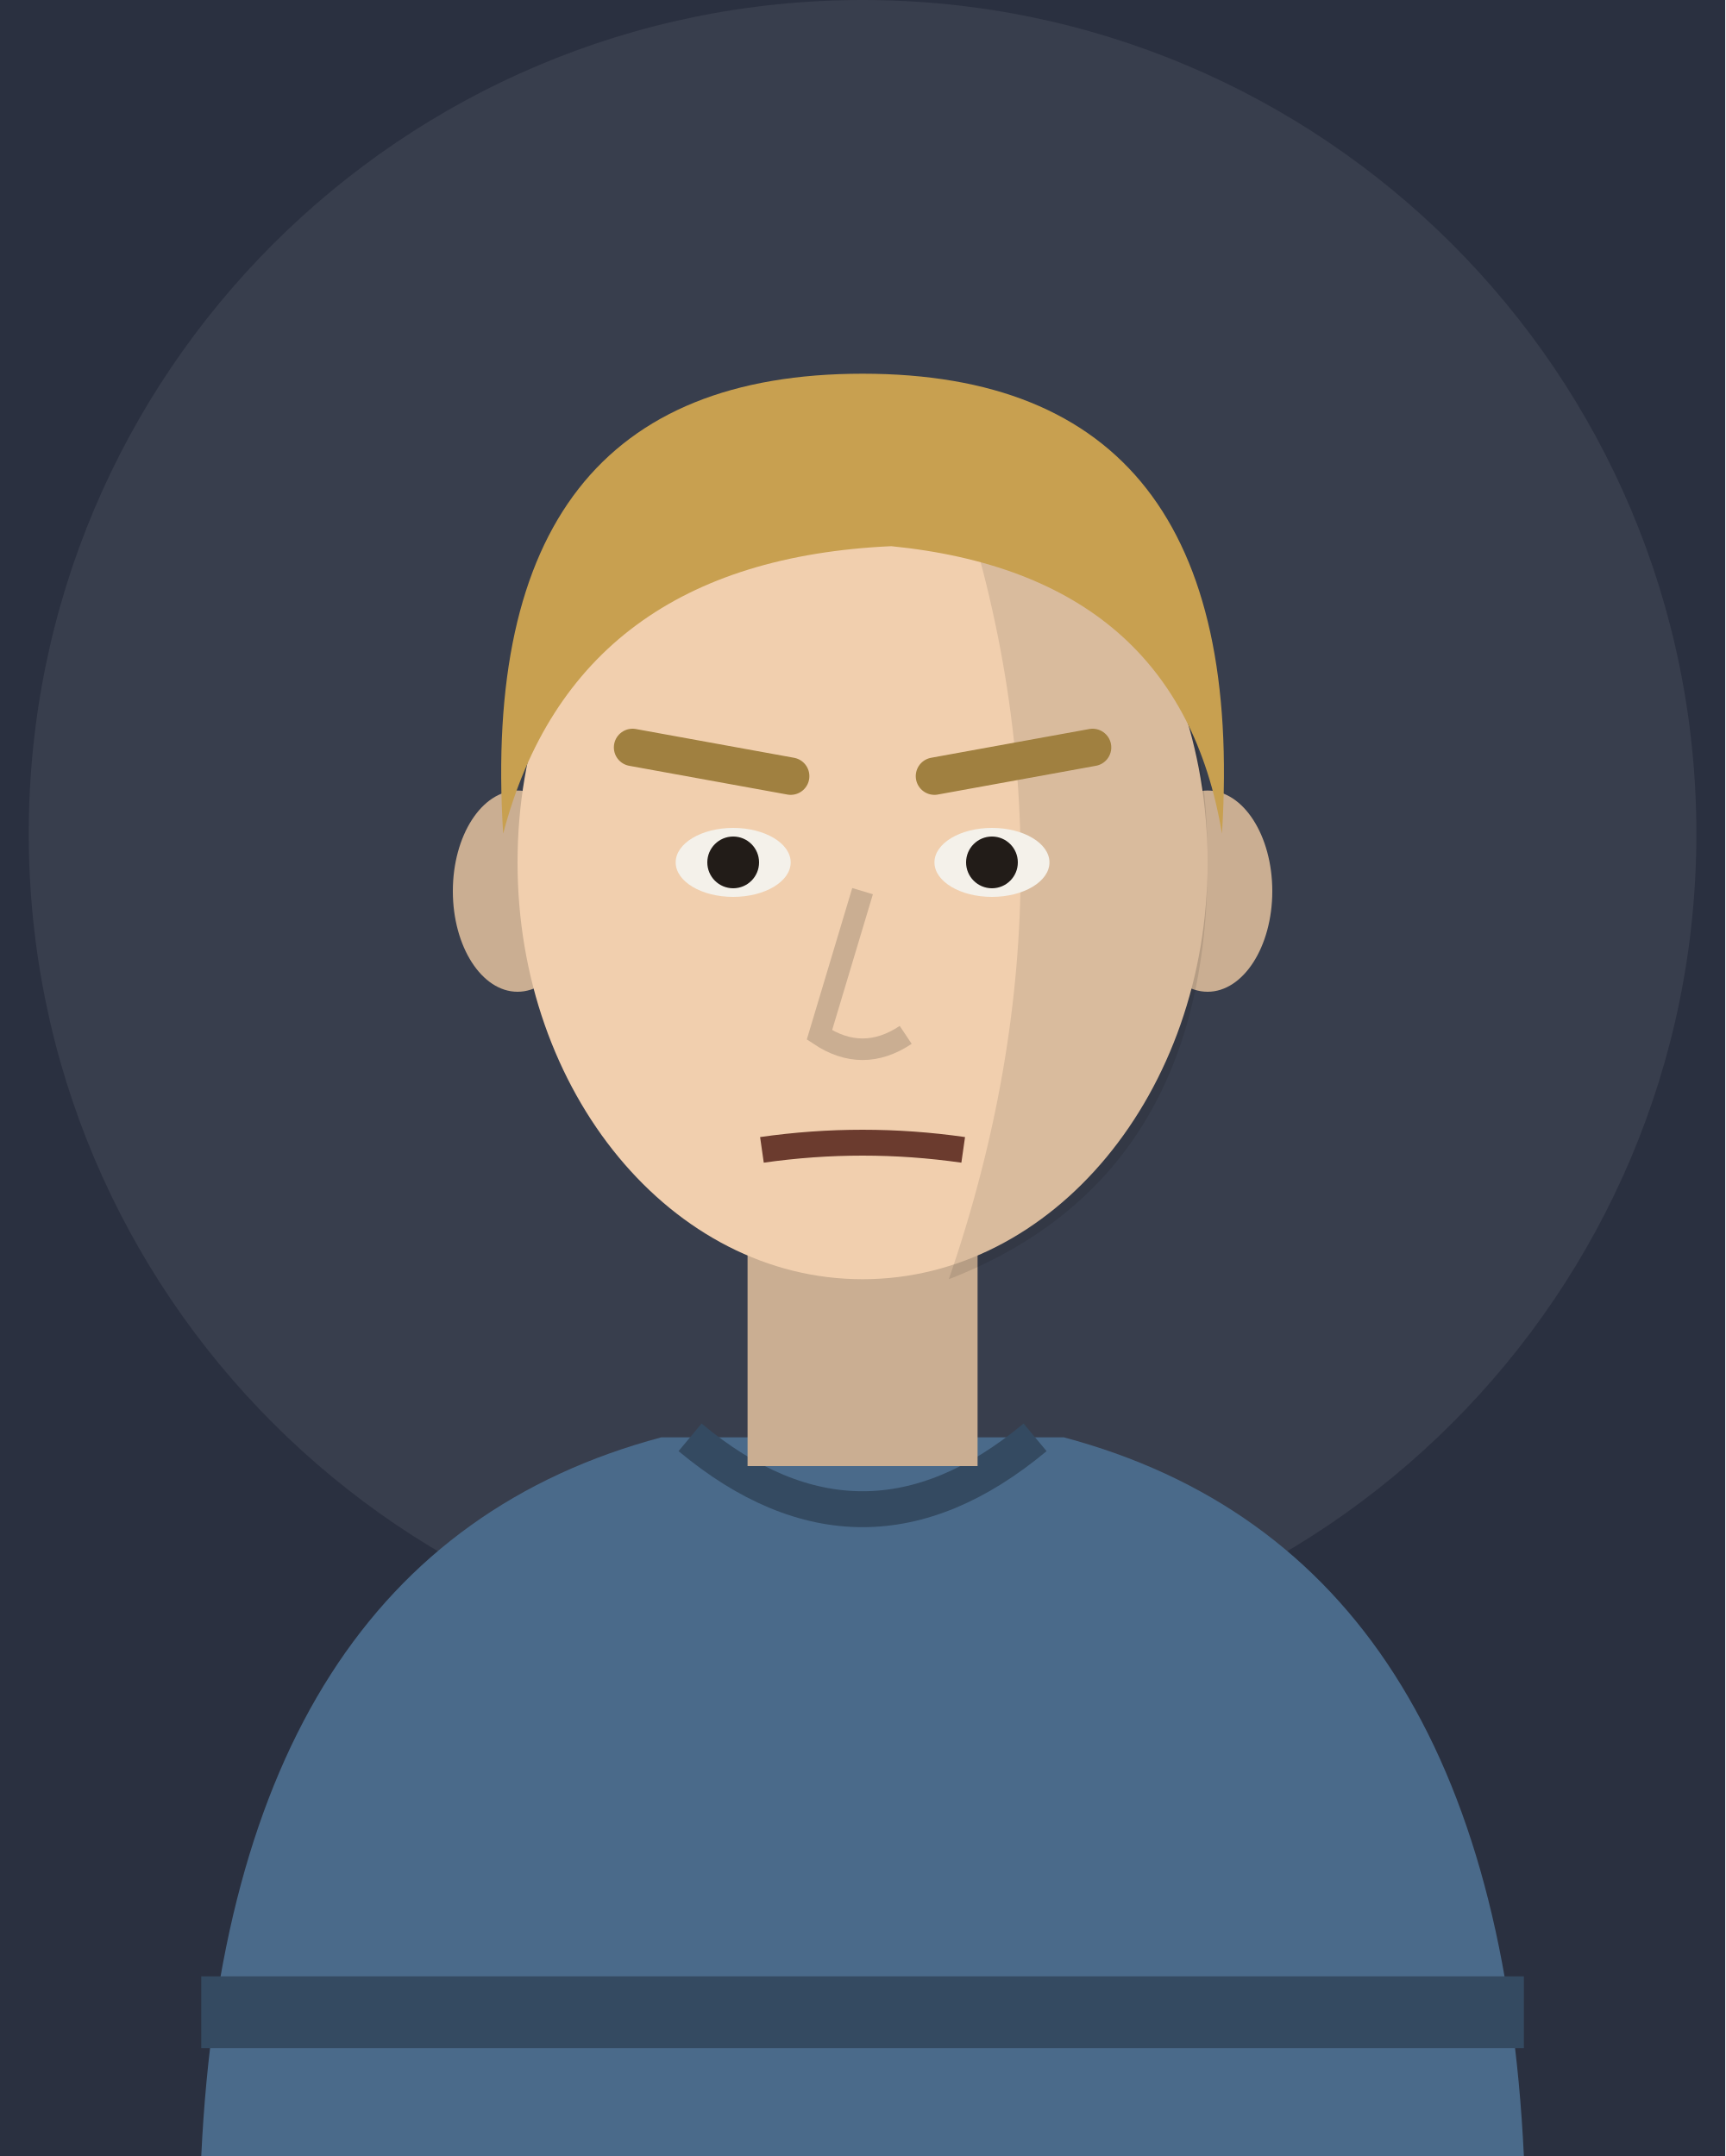
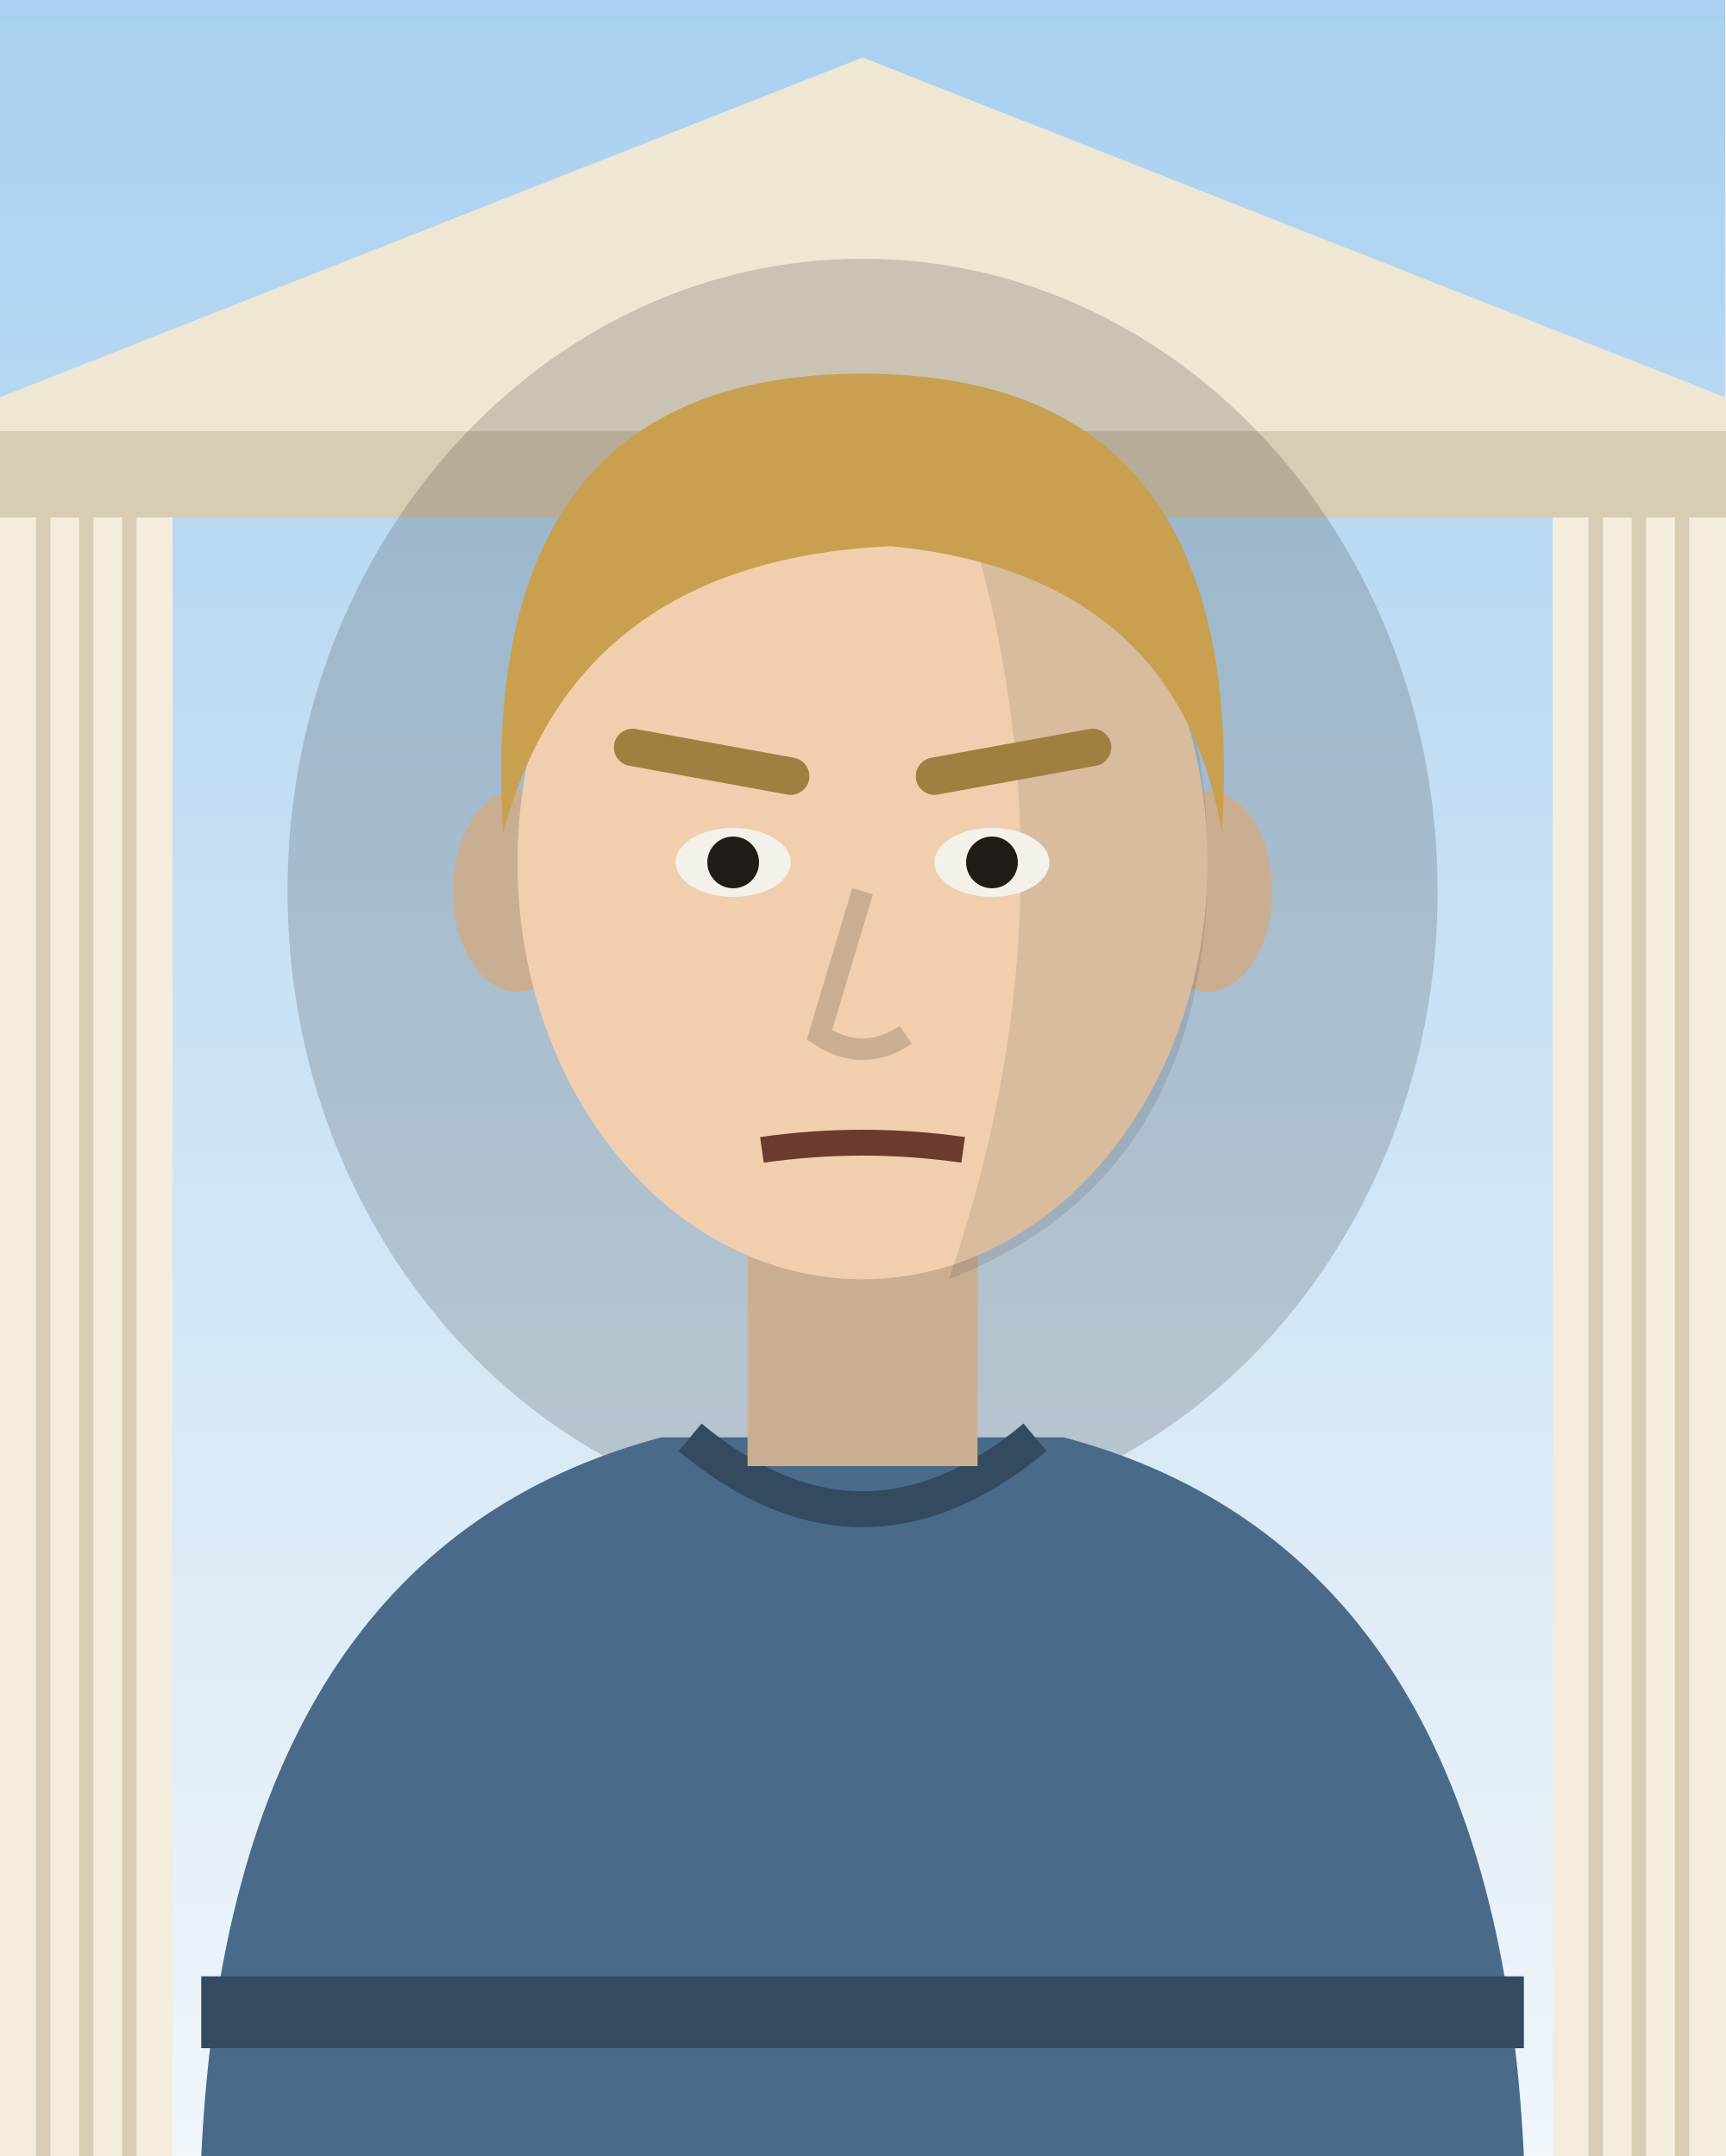
<svg xmlns="http://www.w3.org/2000/svg" viewBox="0 0 120 150" role="img" aria-label="Nicandro">
  <style>.fx{transform-box:fill-box;transform-origin:center}.tw{animation:tw 3s ease-in-out infinite}.pu{animation:pu 4s ease-in-out infinite}@keyframes tw{50%{opacity:.25}}@keyframes pu{50%{opacity:.55}}@keyframes spin{to{transform:rotate(360deg)}}@media (prefers-reduced-motion:reduce){*{animation:none!important}}</style>
-   <rect width="120" height="150" fill="#2a3040" />
-   <circle cx="60" cy="58" r="58" fill="#fff" opacity=".07" />
+   <defs>
+     <linearGradient id="s66" x1="0" y1="0" x2="0" y2="1">
+       <stop offset="0" stop-color="#a8d0f0" />
+       <stop offset="1" stop-color="#f0f6fa" />
+     </linearGradient>
+   </defs>
+   <rect width="120" height="150" fill="url(#s66)" />
+   <path d="M-6 30 L60 4 L126 30Z" fill="#efe6d4" />
+   <rect x="-6" y="30" width="132" height="6" fill="#d8ccb4" />
+   <g fill="#f4ecdc">
+     <rect x="0" y="36" width="12" height="114" />
+     <rect x="108" y="36" width="12" height="114" />
+   </g>
+   <g stroke="#d8ccb4" stroke-width="1">
+     <path d="M3 36 V150 M6 36 V150 M9 36 V150 M111 36 V150 M114 36 V150 M117 36 V150" />
+   </g>
+   <ellipse cx="60" cy="62" rx="40" ry="44" fill="#000" opacity=".16" />
  <path d="M14 150 Q16 108 46 100 H74 Q104 108 106 150Z" fill="#4a6a8a" />
  <path d="M48 100 Q60 110 72 100" stroke="#344a61" stroke-width="2.5" fill="none" />
  <path d="M14 140 H106" stroke="#344a61" stroke-width="5" />
  <rect x="52" y="86" width="16" height="16" fill="#caae92" />
  <ellipse cx="36" cy="62" rx="4.5" ry="7" fill="#caae92" />
  <ellipse cx="84" cy="62" rx="4.5" ry="7" fill="#caae92" />
  <ellipse cx="60" cy="60" rx="24" ry="29" fill="#f1cfae" />
  <path d="M66 32 Q84 38 84 60 Q84 82 66 89 Q76 60 66 32Z" fill="#000" opacity=".1" />
  <path d="M35 58 Q33 26 60 26 Q87 26 85 58 Q82 40 62 38 Q40 39 35 58Z" fill="#c8a050" />
  <path d="M44 52 L55 54 M65 54 L76 52" stroke="#a08040" stroke-width="2.6" stroke-linecap="round" />
  <ellipse cx="51" cy="60" rx="4" ry="2.4" fill="#f4f1ea" />
  <circle cx="51" cy="60" r="1.8" fill="#221c18" />
  <ellipse cx="69" cy="60" rx="4" ry="2.4" fill="#f4f1ea" />
  <circle cx="69" cy="60" r="1.8" fill="#221c18" />
  <path d="M60 62 L57 72 Q60 74 63 72" fill="none" stroke="#caae92" stroke-width="1.5" />
  <path d="M53 80 Q60 79 67 80" stroke="#6b3b2e" stroke-width="1.8" fill="none" />
</svg>
